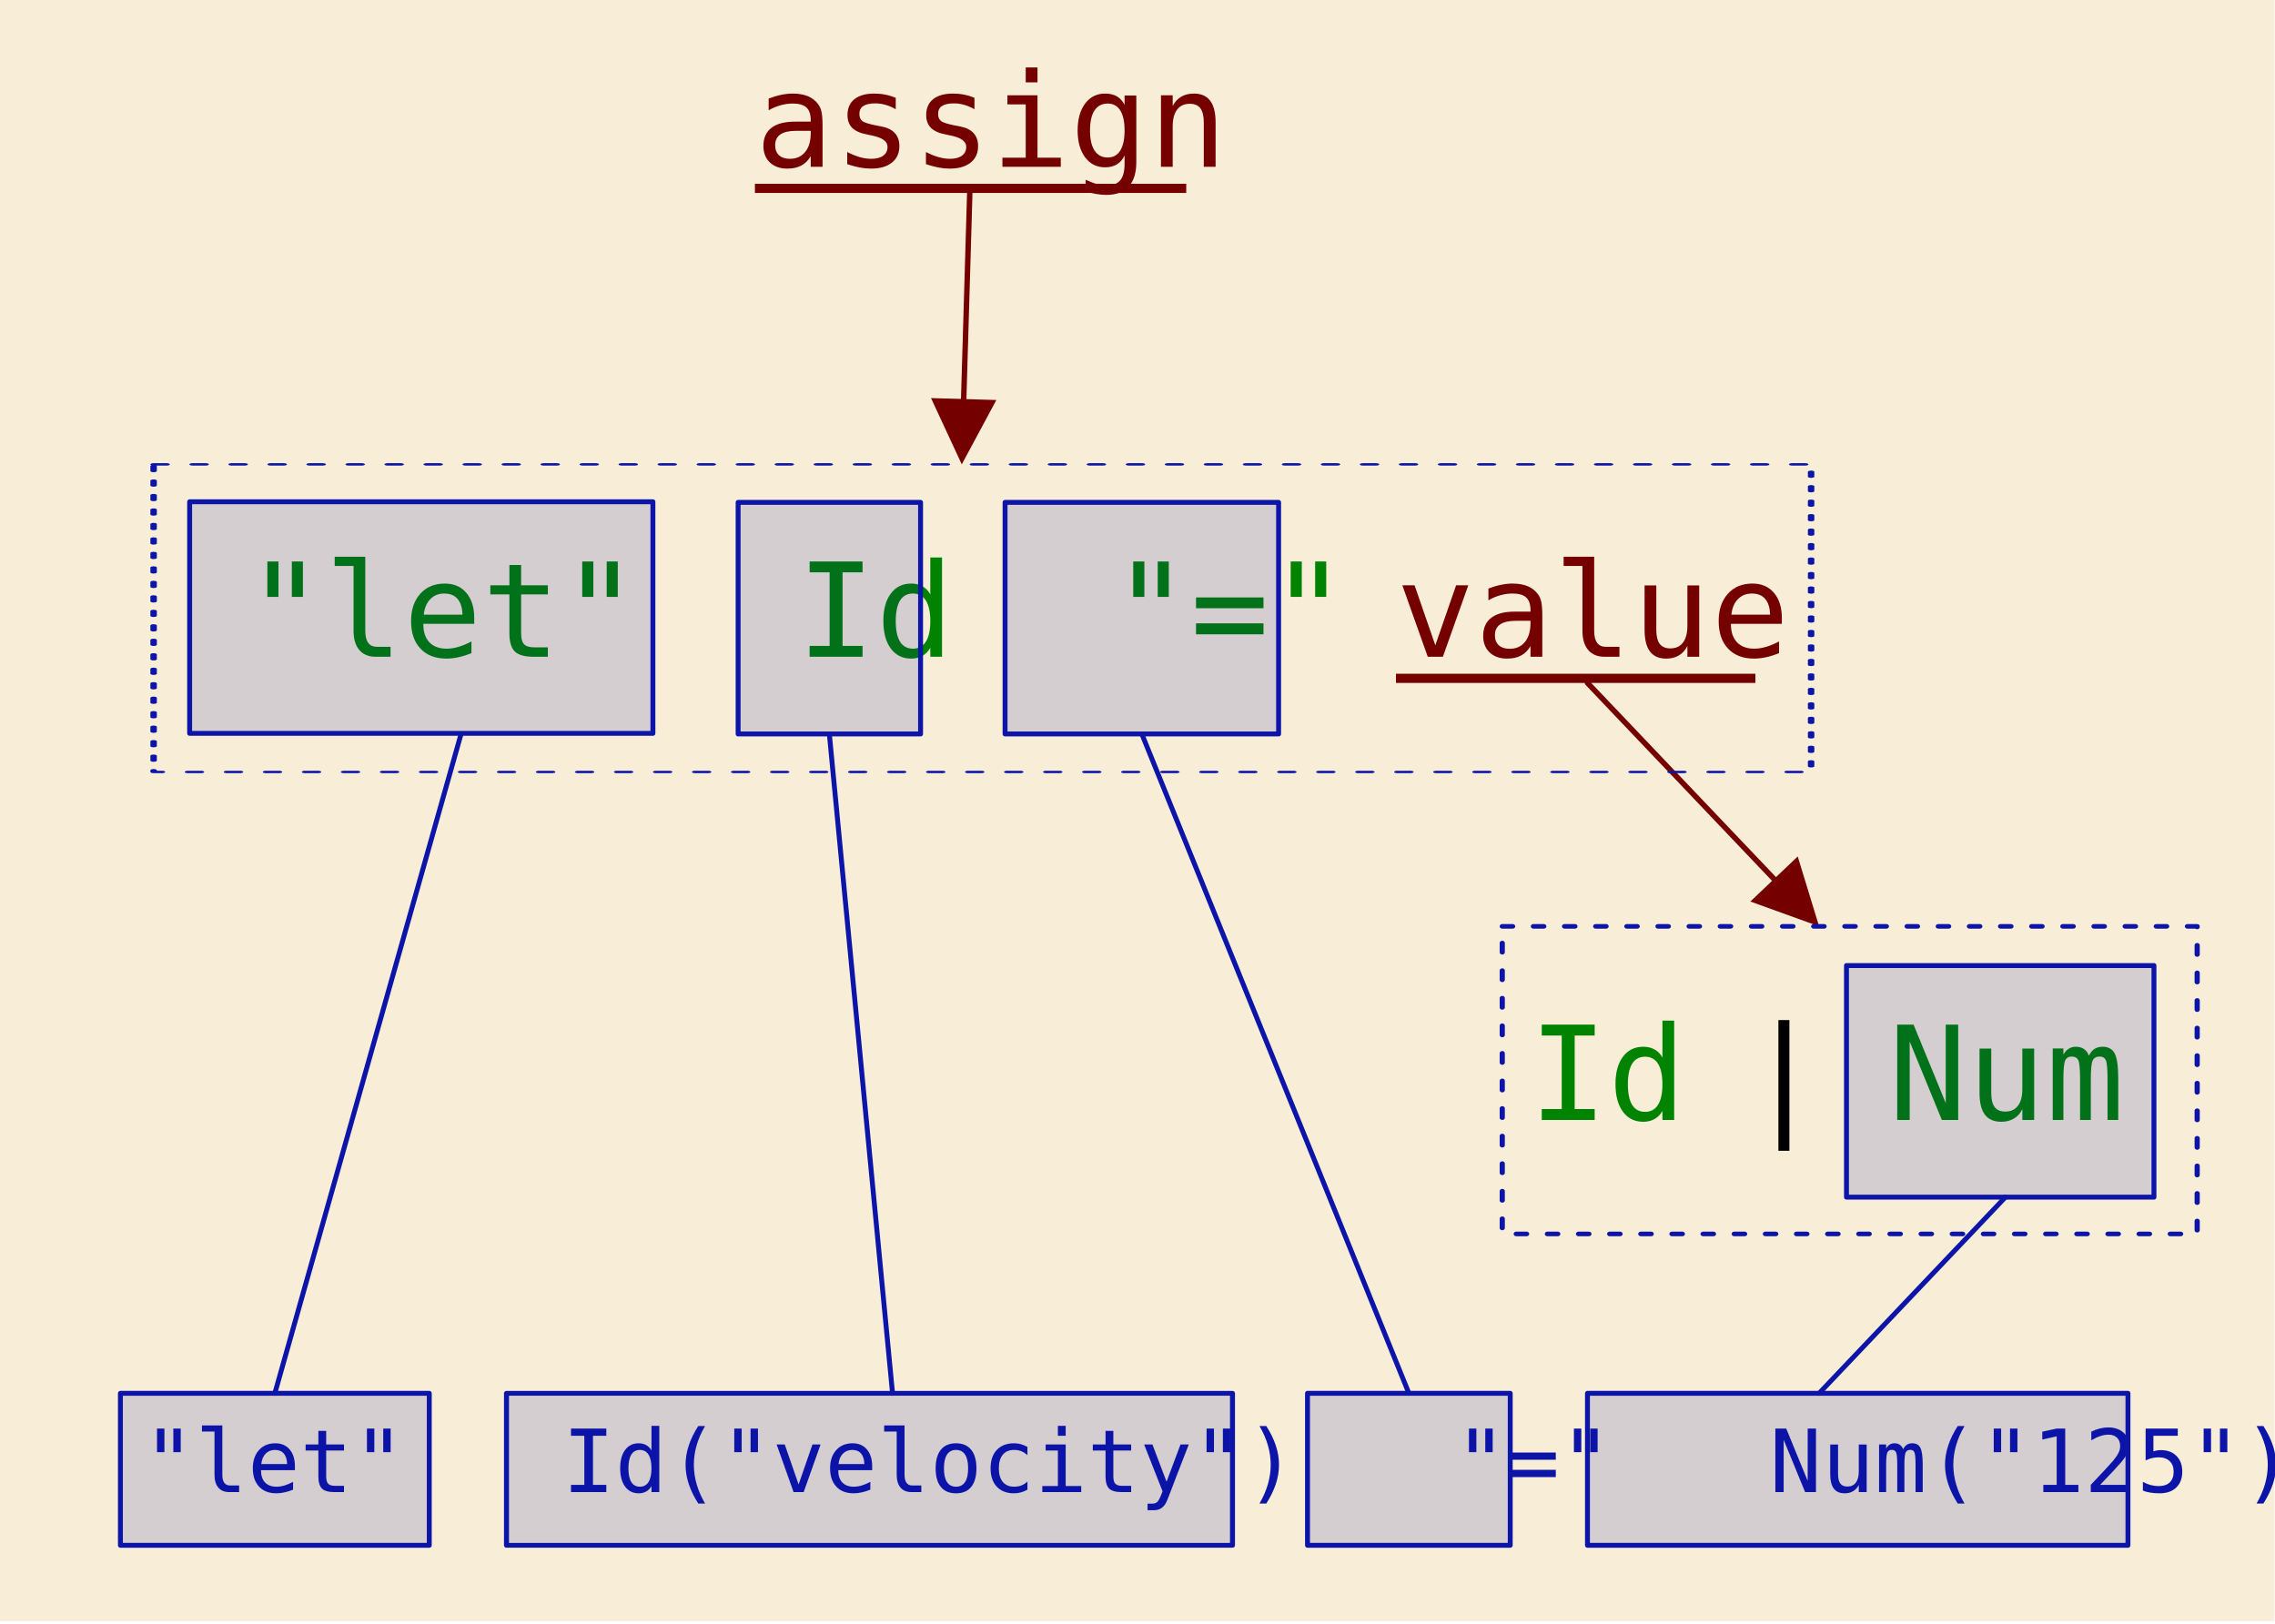
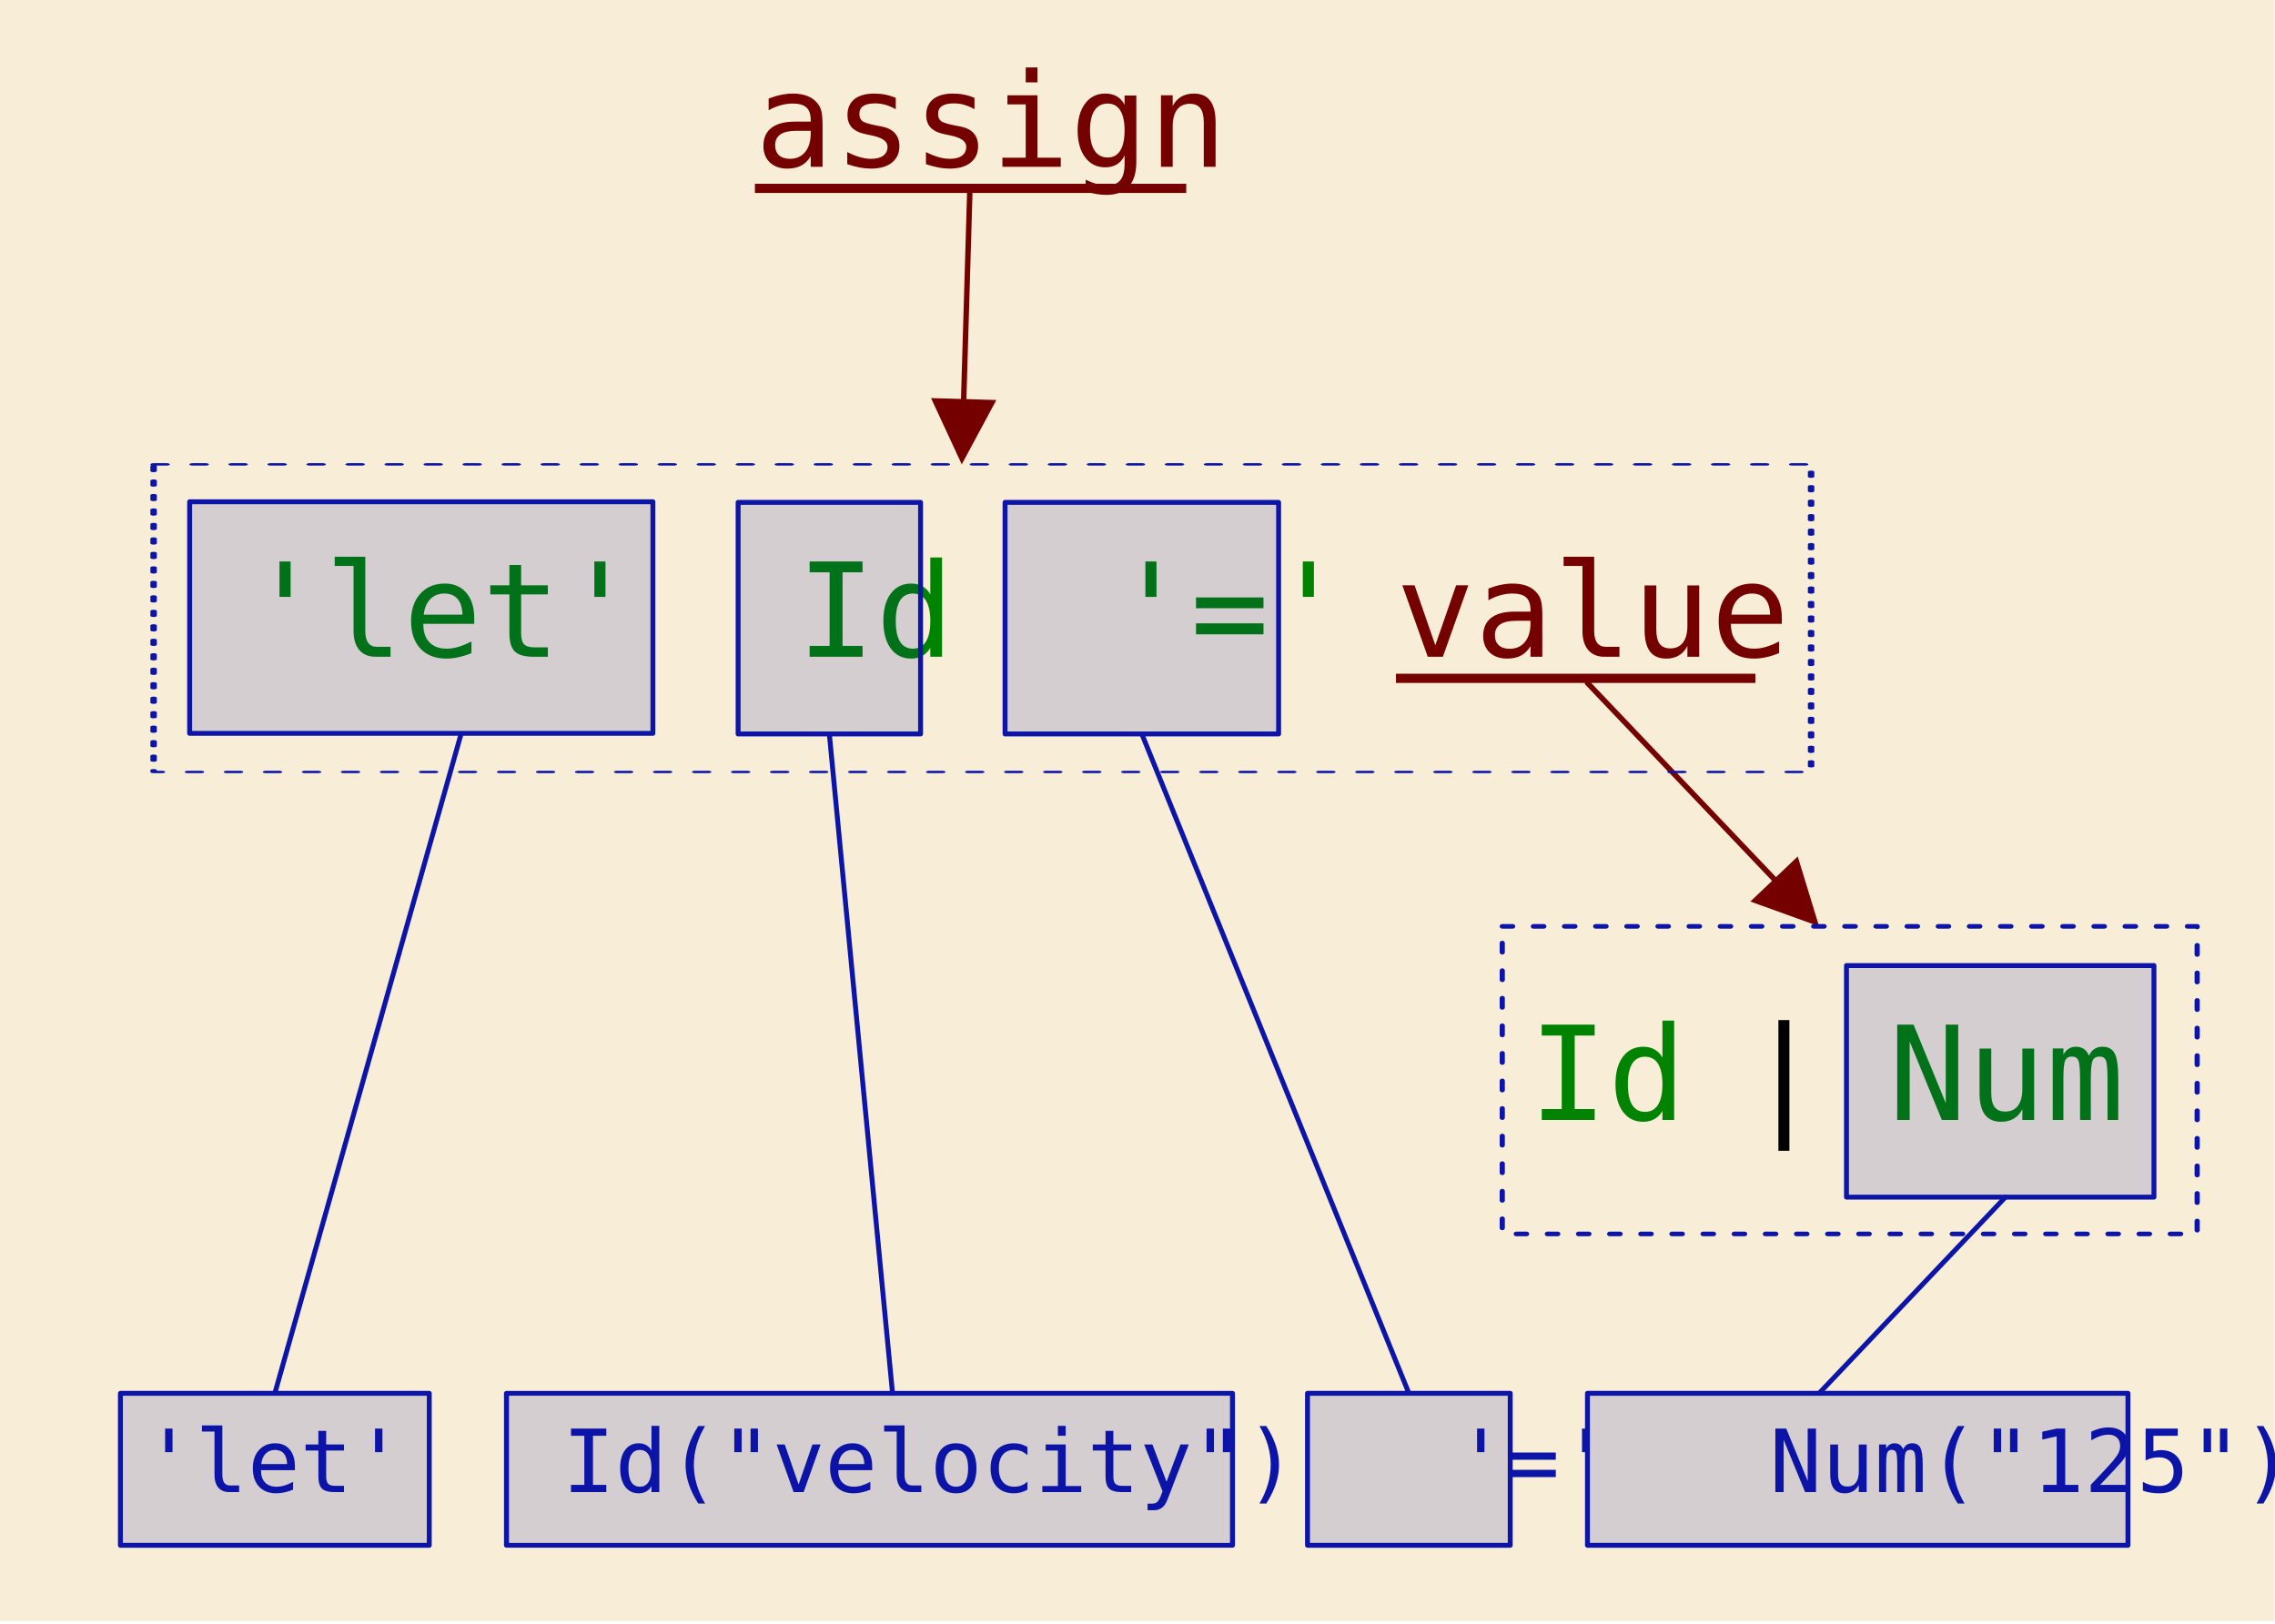
<svg xmlns="http://www.w3.org/2000/svg" width="82mm" height="100%" viewBox="0 0 870 621" version="1.1" xml:space="preserve" style="fill-rule:evenodd;clip-rule:evenodd;stroke-linecap:round;stroke-linejoin:round;stroke-miterlimit:1.5;">
  <g transform="matrix(1,0,0,1,-518.031,-354.331)">
    <g transform="matrix(0.701333,0,0,0.807692,290.236,115.839)">
      <rect x="324.803" y="295.276" width="1240.16" height="767.717" style="fill:rgb(248,238,216);" />
    </g>
    <g>
      <g transform="matrix(1,0,0,1,-23.8973,8.53815)">
        <g transform="matrix(50,0,0,50,995.567,409.587)">
                </g>
        <text x="830.626px" y="409.587px" style="font-family:'Consolas', monospace;font-size:50px;fill:rgb(116,0,0);">assign</text>
        <rect x="830.626" y="416.082" width="164.941" height="3.516" style="fill:rgb(116,0,0);" />
      </g>
      <g transform="matrix(1,0,0,1,-90.1771,21.8208)">
-         <text x="702.204px" y="583.724px" style="font-family:'Consolas', monospace;font-size:50px;fill:rgb(0,131,0);">"let"  Id  "="</text>
+         <text x="702.204px" y="583.724px" style="font-family:'Consolas', monospace;font-size:50px;fill:rgb(0,131,0);">'let'  Id  '='</text>
        <g transform="matrix(50,0,0,50,1279.5,583.724)">
                </g>
        <text x="1142.05px" y="583.724px" style="font-family:'Consolas', monospace;font-size:50px;fill:rgb(116,0,0);">value</text>
        <rect x="1142.05" y="590.218" width="137.451" height="3.516" style="fill:rgb(116,0,0);" />
      </g>
      <g transform="matrix(1,0,0,1,96.1109,17.1866)">
        <text x="1006.61px" y="765.524px" style="font-family:'Consolas', monospace;font-size:50px;fill:rgb(0,131,0);">Id</text>
        <text x="1089.08px" y="765.524px" style="font-family:'Consolas', monospace;font-size:50px;">|</text>
        <g transform="matrix(50,0,0,50,1226.53,765.524)">
                </g>
        <text x="1144.06px" y="765.524px" style="font-family:'Consolas', monospace;font-size:50px;fill:rgb(0,131,0);">Num</text>
      </g>
      <g transform="matrix(1,5.65553e-16,5.65553e-16,1.22033,3.0552,-141.149)">
        <g transform="matrix(1,-4.63441e-16,-4.63441e-16,0.819448,514.976,406.019)">
          <path d="M687.478,327.602L695.654,354.331L669.366,344.835L687.478,327.602Z" style="fill:rgb(116,0,0);" />
          <path d="M607.071,261.224C607.071,261.224 656.973,313.674 681.868,339.841" style="fill:none;stroke:rgb(116,0,0);stroke-width:2.08px;" />
        </g>
      </g>
      <g transform="matrix(1,0,0,1,3.0552,14.9937)">
        <g transform="matrix(1,-0,-0,1,514.976,339.337)">
          <path d="M381.027,153.006L367.795,177.626L356.038,152.268L381.027,153.006Z" style="fill:rgb(116,0,0);" />
          <path d="M370.851,74.049C370.851,74.049 369.273,127.533 368.385,157.635" style="fill:none;stroke:rgb(116,0,0);stroke-width:2.08px;" />
        </g>
      </g>
      <g transform="matrix(1,0,0,1,-24.5137,-22.5577)">
        <g transform="matrix(33.3333,0,0,33.3333,1348.49,947.613)">
                </g>
-         <text x="597.093px" y="947.613px" style="font-family:'Consolas', monospace;font-size:33.333px;fill:rgb(13,20,168);">"let"   Id("velocity")   "="   Num("125")</text>
+         <text x="597.093px" y="947.613px" style="font-family:'Consolas', monospace;font-size:33.333px;fill:rgb(13,20,168);">'let'   Id("velocity")   '='   Num("125")</text>
      </g>
      <g transform="matrix(1,0,0,1,-1.13687e-13,14.7638)">
        <rect x="590.551" y="531.496" width="177.165" height="88.583" style="fill:rgb(13,20,168);fill-opacity:0.15;stroke:rgb(13,20,168);stroke-width:1.88px;" />
      </g>
      <g transform="matrix(1,0,0,1,3.0552,14.9937)">
        <rect x="561.024" y="872.277" width="118.11" height="58.134" style="fill:rgb(13,20,168);fill-opacity:0.15;stroke:rgb(13,20,168);stroke-width:1.88px;" />
      </g>
      <g transform="matrix(1,0,0,1,3.0552,14.9937)">
        <rect x="797.244" y="531.496" width="69.774" height="88.583" style="fill:rgb(13,20,168);fill-opacity:0.15;stroke:rgb(13,20,168);stroke-width:1.88px;" />
      </g>
      <g transform="matrix(1,0,0,1,3.0552,14.9937)">
        <rect x="899.328" y="531.496" width="104.609" height="88.583" style="fill:rgb(13,20,168);fill-opacity:0.15;stroke:rgb(13,20,168);stroke-width:1.88px;" />
      </g>
      <g transform="matrix(1,0,0,1,3.0552,14.9937)">
        <rect x="1221.1" y="708.661" width="117.588" height="88.583" style="fill:rgb(13,20,168);fill-opacity:0.15;stroke:rgb(13,20,168);stroke-width:1.88px;" />
      </g>
      <g transform="matrix(1.04475,0,0,1,-28.654,14.9937)">
        <rect x="708.661" y="872.277" width="265.748" height="58.134" style="fill:rgb(13,20,168);fill-opacity:0.15;stroke:rgb(13,20,168);stroke-width:1.83px;" />
      </g>
      <g transform="matrix(1,0,0,1,3.0552,14.9937)">
        <rect x="1014.99" y="872.277" width="77.526" height="58.134" style="fill:rgb(13,20,168);fill-opacity:0.15;stroke:rgb(13,20,168);stroke-width:1.88px;" />
      </g>
      <g transform="matrix(1,0,0,1,3.0552,14.9937)">
        <rect x="1122.05" y="872.277" width="206.693" height="58.134" style="fill:rgb(13,20,168);fill-opacity:0.15;stroke:rgb(13,20,168);stroke-width:1.88px;" />
      </g>
      <g transform="matrix(1,0,0,1,3.0552,14.9937)">
        <path d="M691.296,620.079L620.079,872.277" style="fill:none;stroke:rgb(13,20,168);stroke-width:1.88px;" />
      </g>
      <g transform="matrix(3.57774,0,0,1.32813,-1536.06,-173.94)">
        <rect x="590.551" y="531.496" width="177.165" height="88.583" style="fill:none;stroke:rgb(13,20,168);stroke-width:0.69px;stroke-dasharray:1.39,2.78,0,0,0,0;" />
      </g>
      <g transform="matrix(1.5,0,0,1.32813,206.693,2.76451)">
        <rect x="590.551" y="531.496" width="177.165" height="88.583" style="fill:none;stroke:rgb(13,20,168);stroke-width:1.32px;stroke-dasharray:2.65,5.29,0,0,0,0;" />
      </g>
      <g transform="matrix(1,0,0,1,3.0552,14.9937)">
        <path d="M832.131,620.079L856.299,872.277" style="fill:none;stroke:rgb(13,20,168);stroke-width:1.88px;" />
      </g>
      <g transform="matrix(1,0,0,1,3.0552,14.9937)">
        <path d="M951.632,620.079L1053.76,872.277" style="fill:none;stroke:rgb(13,20,168);stroke-width:1.88px;" />
      </g>
      <g transform="matrix(1,0,0,1,3.0552,14.9937)">
        <path d="M1281.88,797.244L1210.63,872.277" style="fill:none;stroke:rgb(13,20,168);stroke-width:1.88px;" />
      </g>
    </g>
  </g>
</svg>
